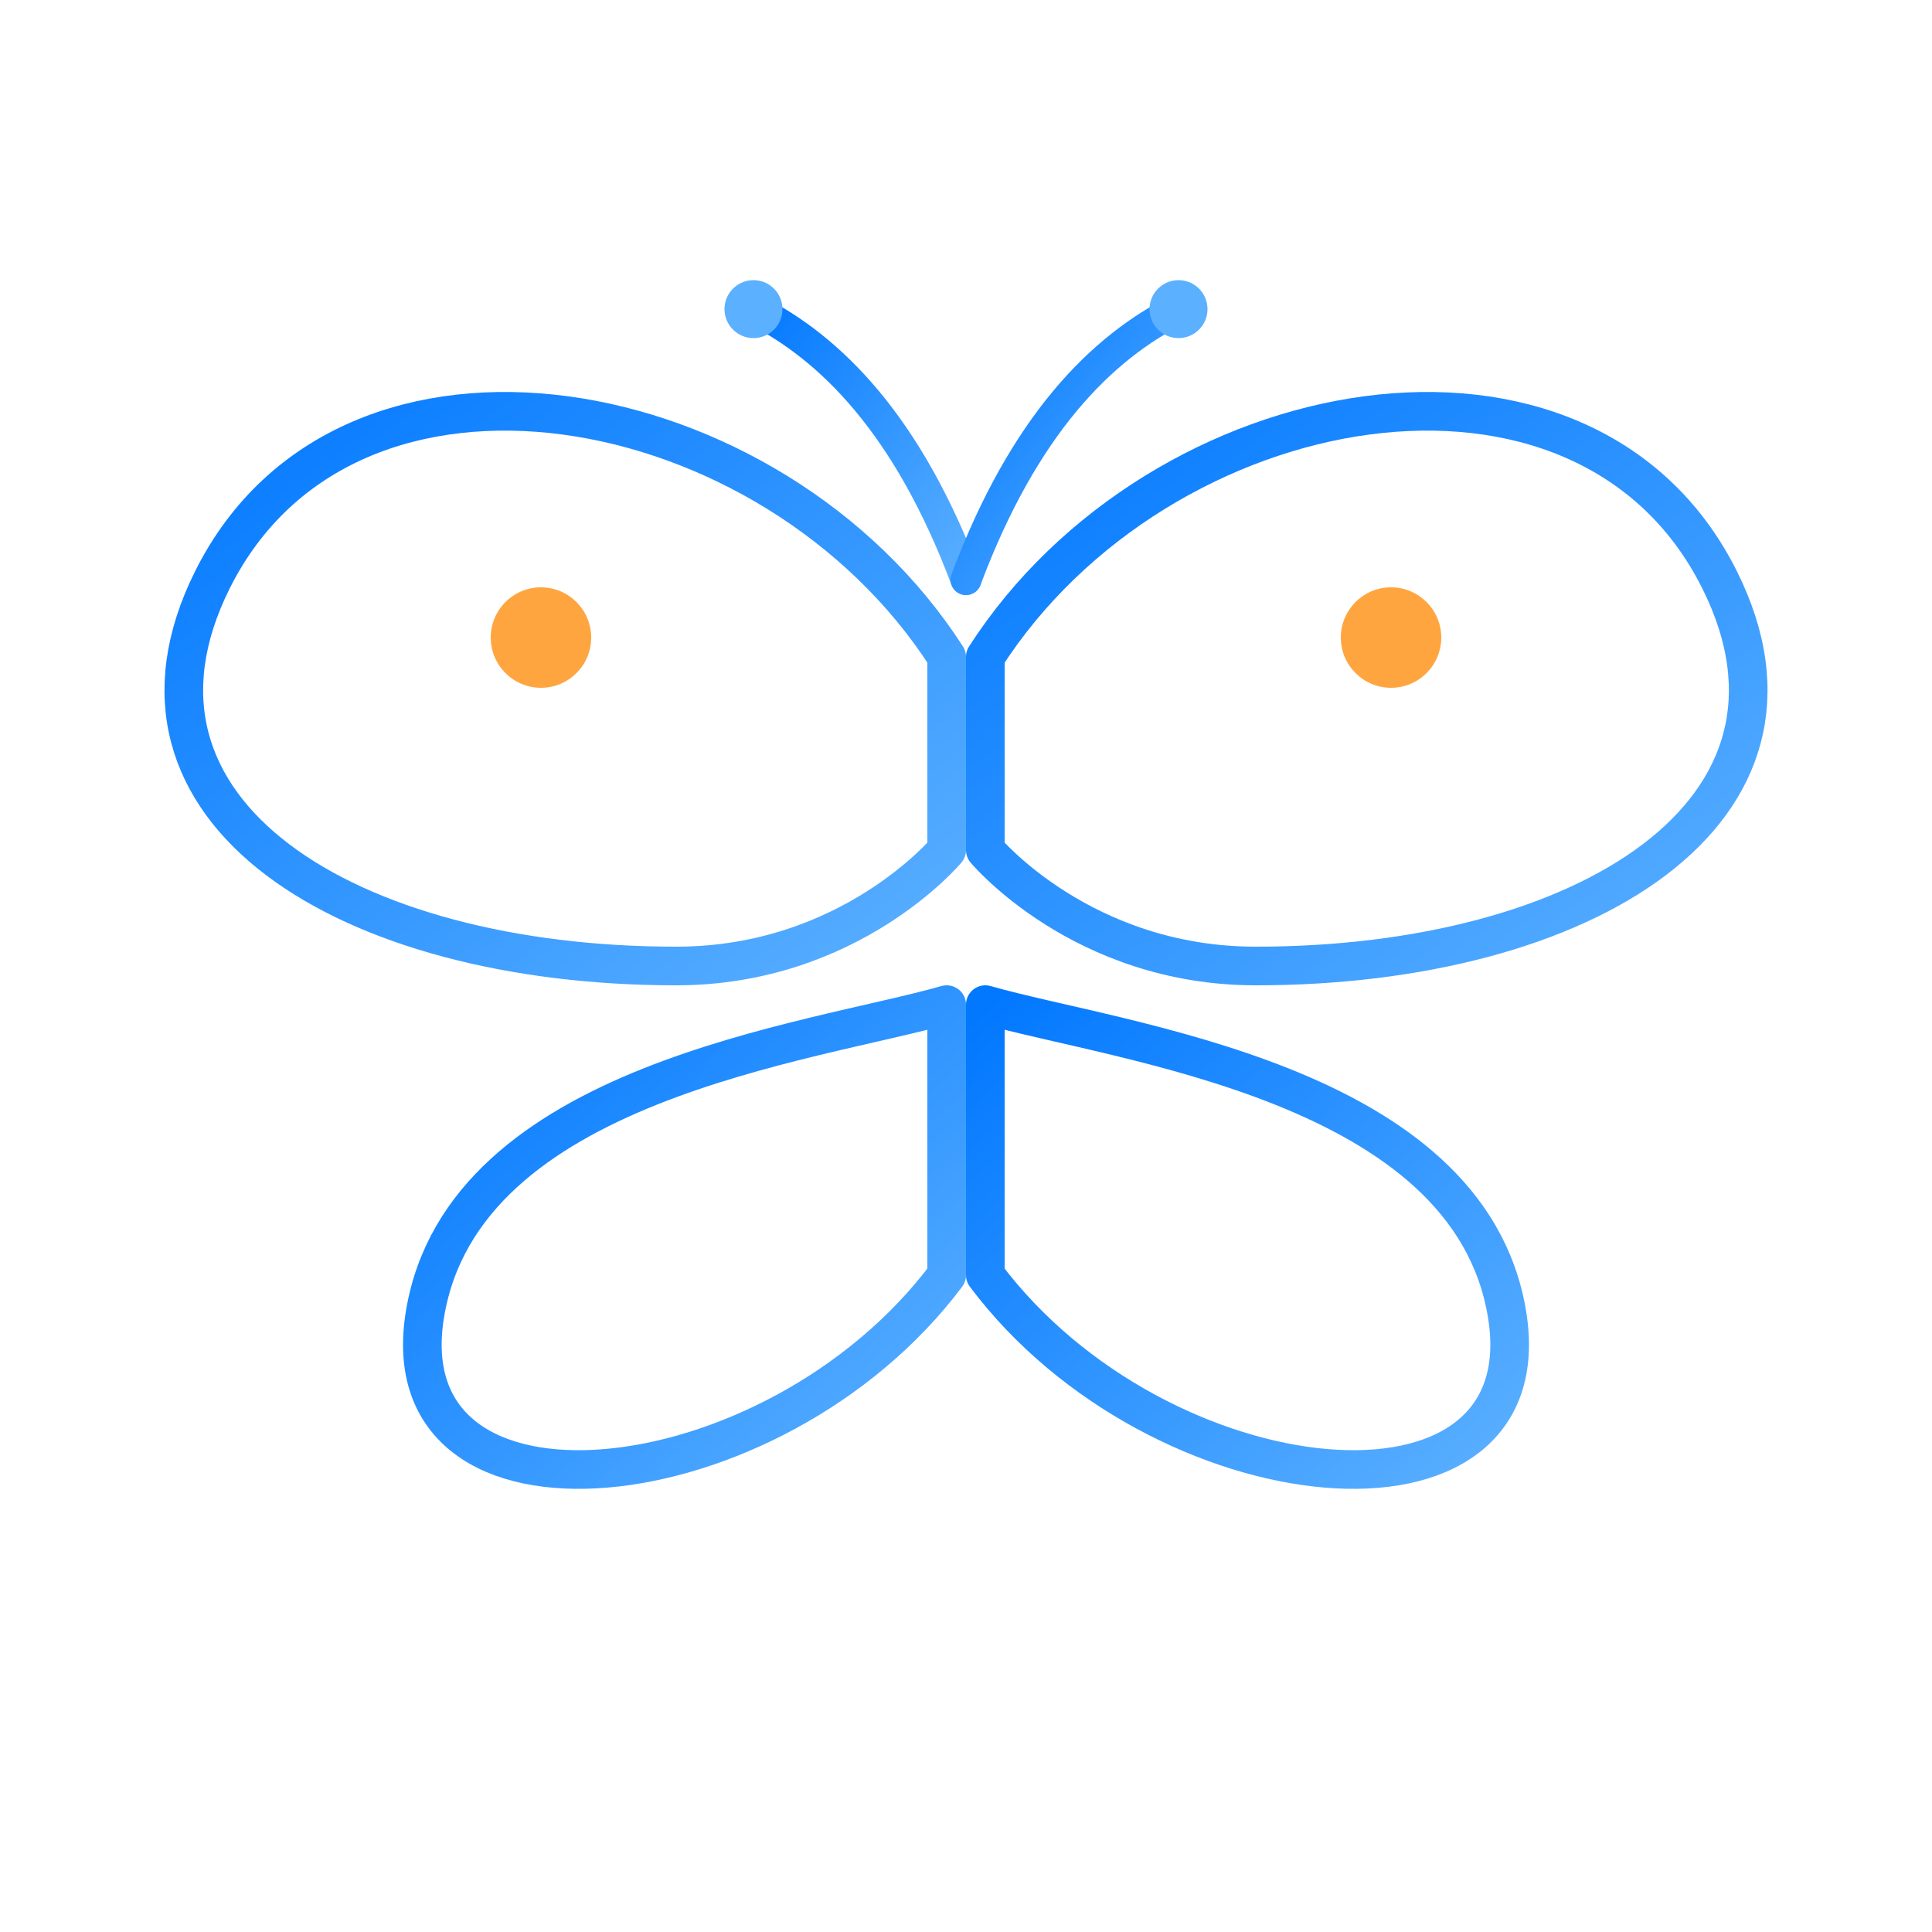
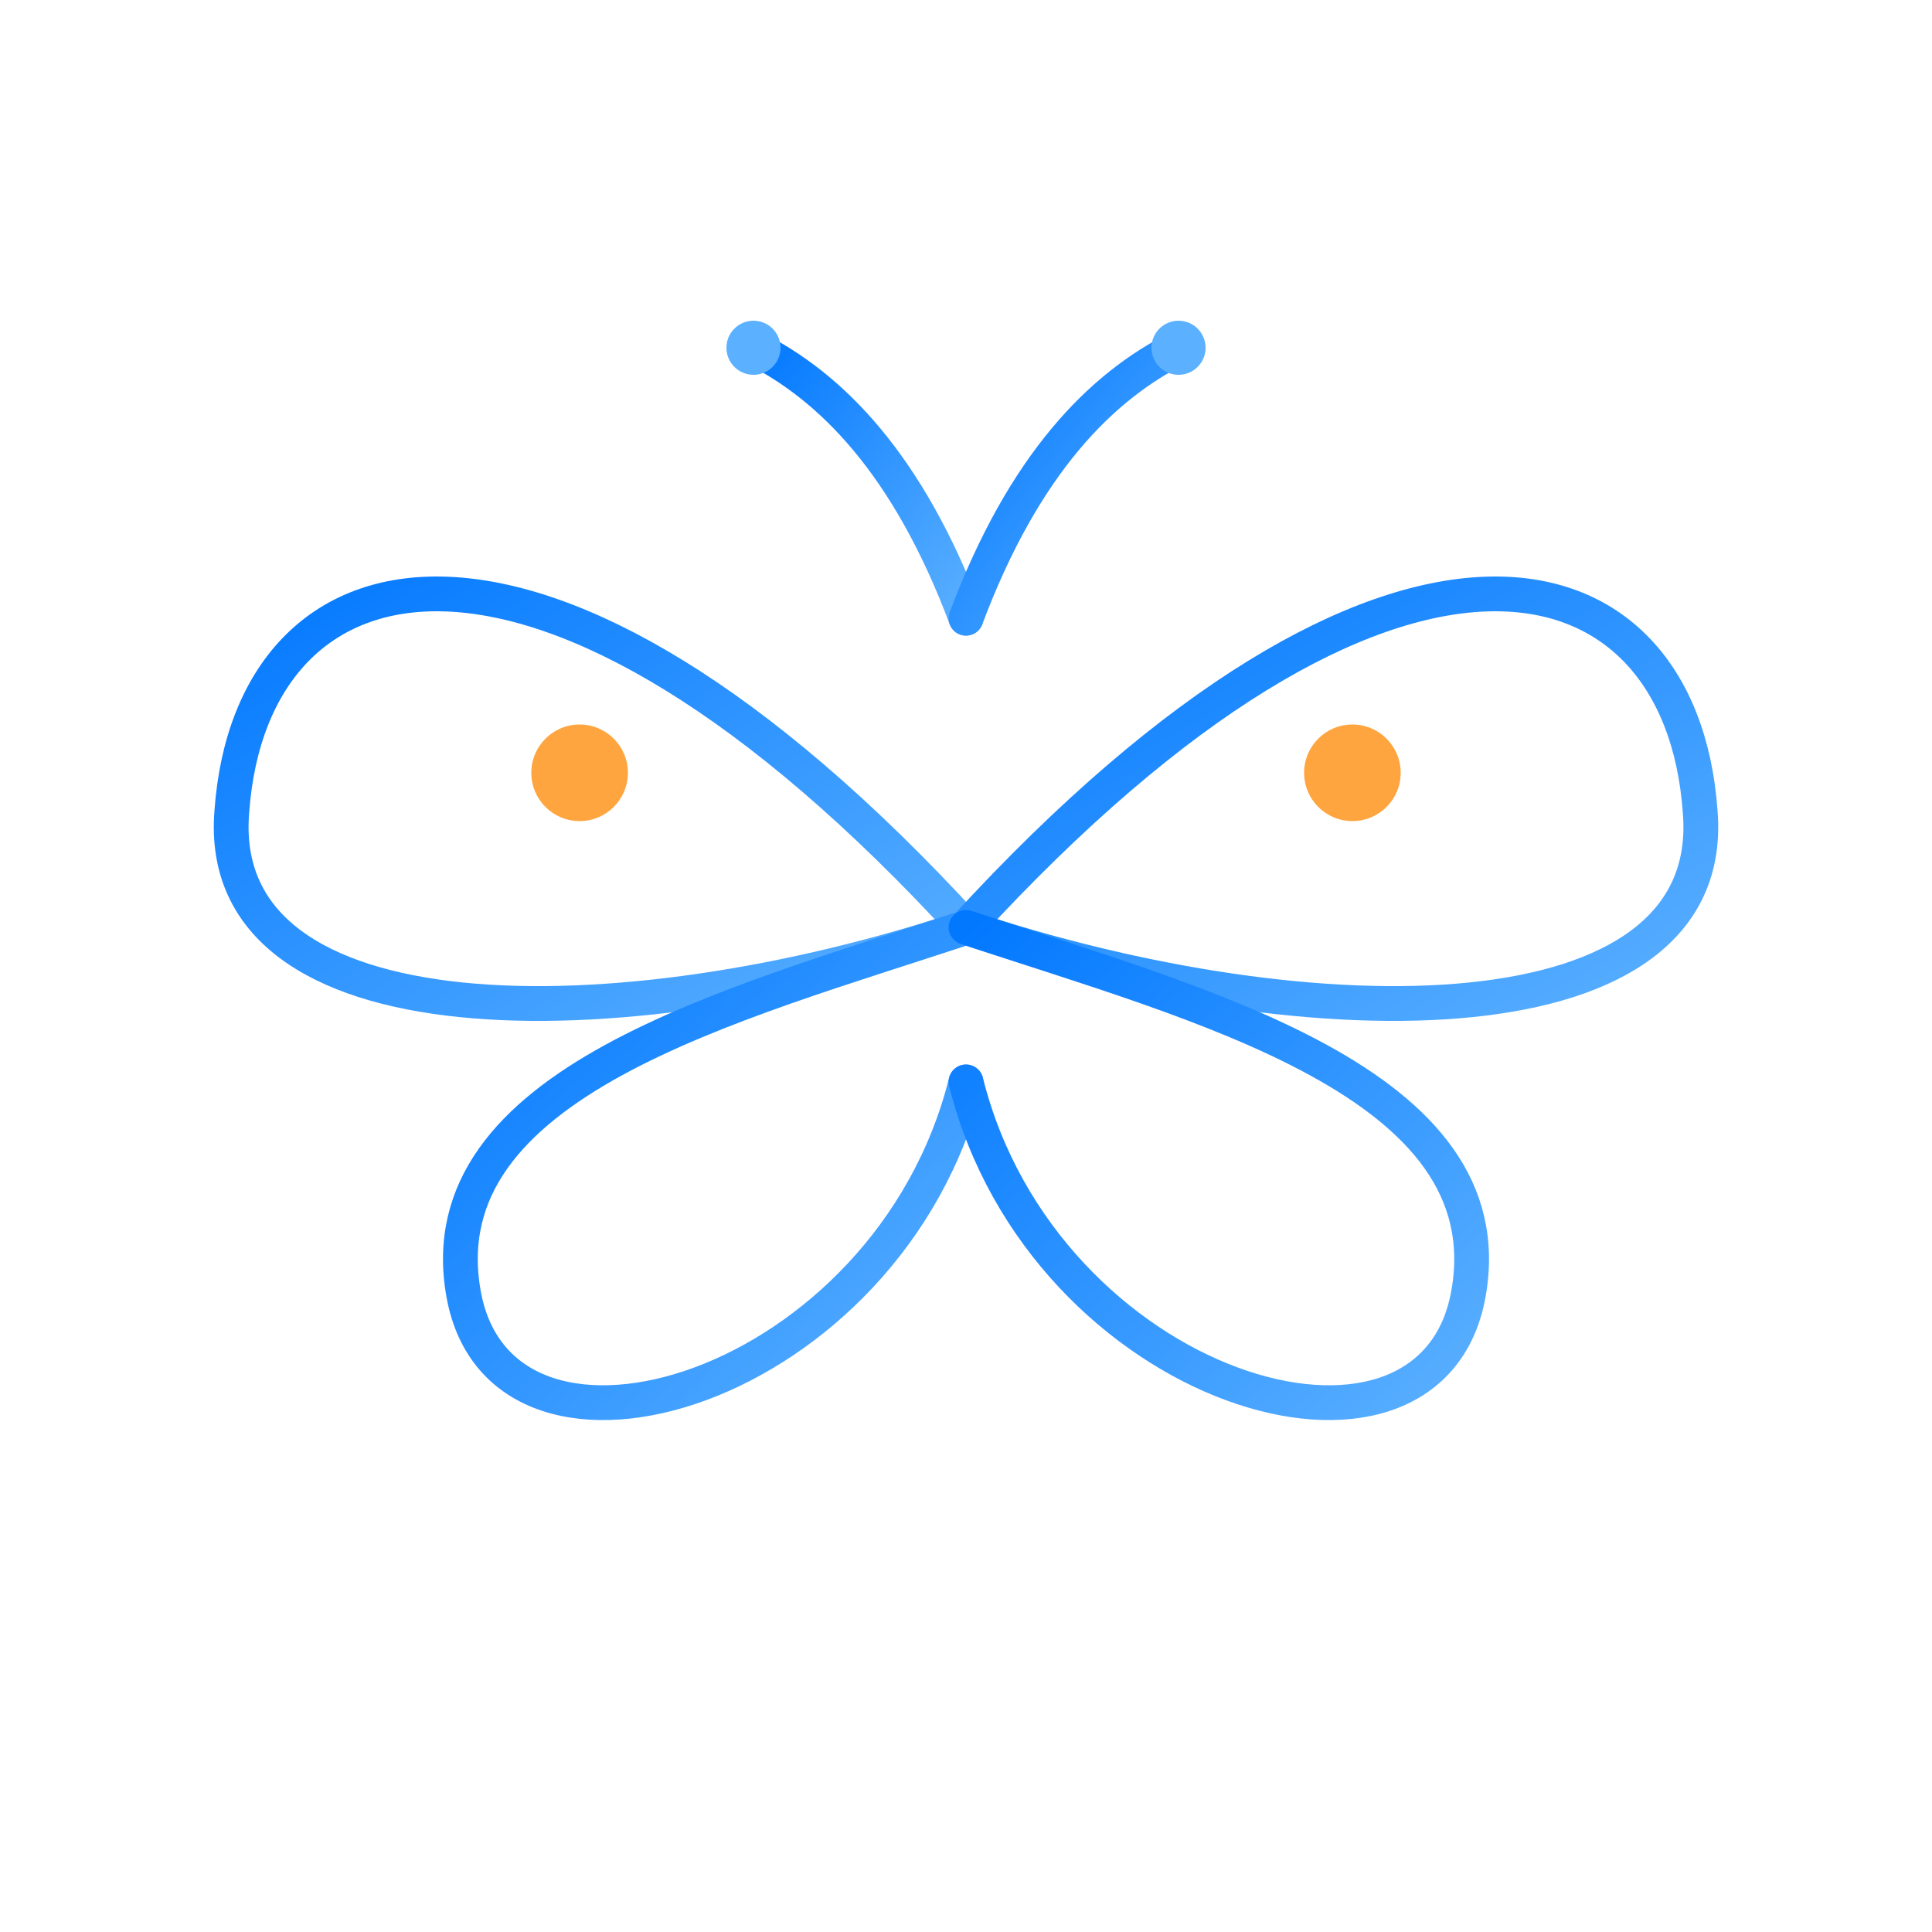
<svg xmlns="http://www.w3.org/2000/svg" viewBox="0 0 100 100" fill="none">
  <defs>
    <linearGradient id="mw" x1="0" y1="0" x2="1" y2="1">
      <stop offset="0%" stop-color="#0278FF" />
      <stop offset="100%" stop-color="#5BB0FF" />
    </linearGradient>
  </defs>
-   <path d="M50 30 C47 22 43 18 39 16" stroke="url(#mw)" stroke-width="1.6" stroke-linecap="round" />
-   <path d="M50 30 C53 22 57 18 61 16" stroke="url(#mw)" stroke-width="1.6" stroke-linecap="round" />
-   <circle cx="39" cy="16" r="1.5" fill="#5BB0FF" />
-   <circle cx="61" cy="16" r="1.5" fill="#5BB0FF" />
-   <line x1="50" y1="30" x2="50" y2="74" stroke="url(#mw)" stroke-width="2.4" stroke-linecap="round" />
-   <path d="M49 34 C40 20 18 16 11 30 C5 42 18 50 35 50 C44 50 49 44 49 44 Z" stroke="url(#mw)" stroke-width="2" stroke-linejoin="round" />
-   <path d="M51 34 C60 20 82 16 89 30 C95 42 82 50 65 50 C56 50 51 44 51 44 Z" stroke="url(#mw)" stroke-width="2" stroke-linejoin="round" />
-   <path d="M49 52 C42 54 24 56 22 68 C20 80 40 78 49 66 Z" stroke="url(#mw)" stroke-width="2" stroke-linejoin="round" />
-   <path d="M51 52 C58 54 76 56 78 68 C80 80 60 78 51 66 Z" stroke="url(#mw)" stroke-width="2" stroke-linejoin="round" />
-   <circle cx="28" cy="33" r="2.6" fill="#FFA53F" />
-   <circle cx="72" cy="33" r="2.6" fill="#FFA53F" />
+   <g stroke="url(#mw)" stroke-width="1.8" stroke-linecap="round" stroke-linejoin="round">
+     <path d="M50 32 C47 24 43 20 39 18" />
+     <path d="M50 32 C53 24 57 20 61 18" />
+     <circle cx="39" cy="18" r="1.4" fill="#5BB0FF" stroke="none" />
+     <circle cx="61" cy="18" r="1.4" fill="#5BB0FF" stroke="none" />
+     <line x1="50" y1="30" x2="50" y2="76" />
+     <path d="M50 48 C28 24 13 28 12 42 C11 54 32 54 50 48" />
+     <path d="M50 48 C72 24 87 28 88 42 C89 54 68 54 50 48" />
+     <path d="M50 48 C38 52 22 56 24 67 C26 78 46 72 50 56" />
+     <path d="M50 48 C62 52 78 56 76 67 C74 78 54 72 50 56" />
+     <circle cx="30" cy="40" r="2.5" fill="#FFA53F" stroke="none" />
+     <circle cx="70" cy="40" r="2.5" fill="#FFA53F" stroke="none" />
+   </g>
</svg>
